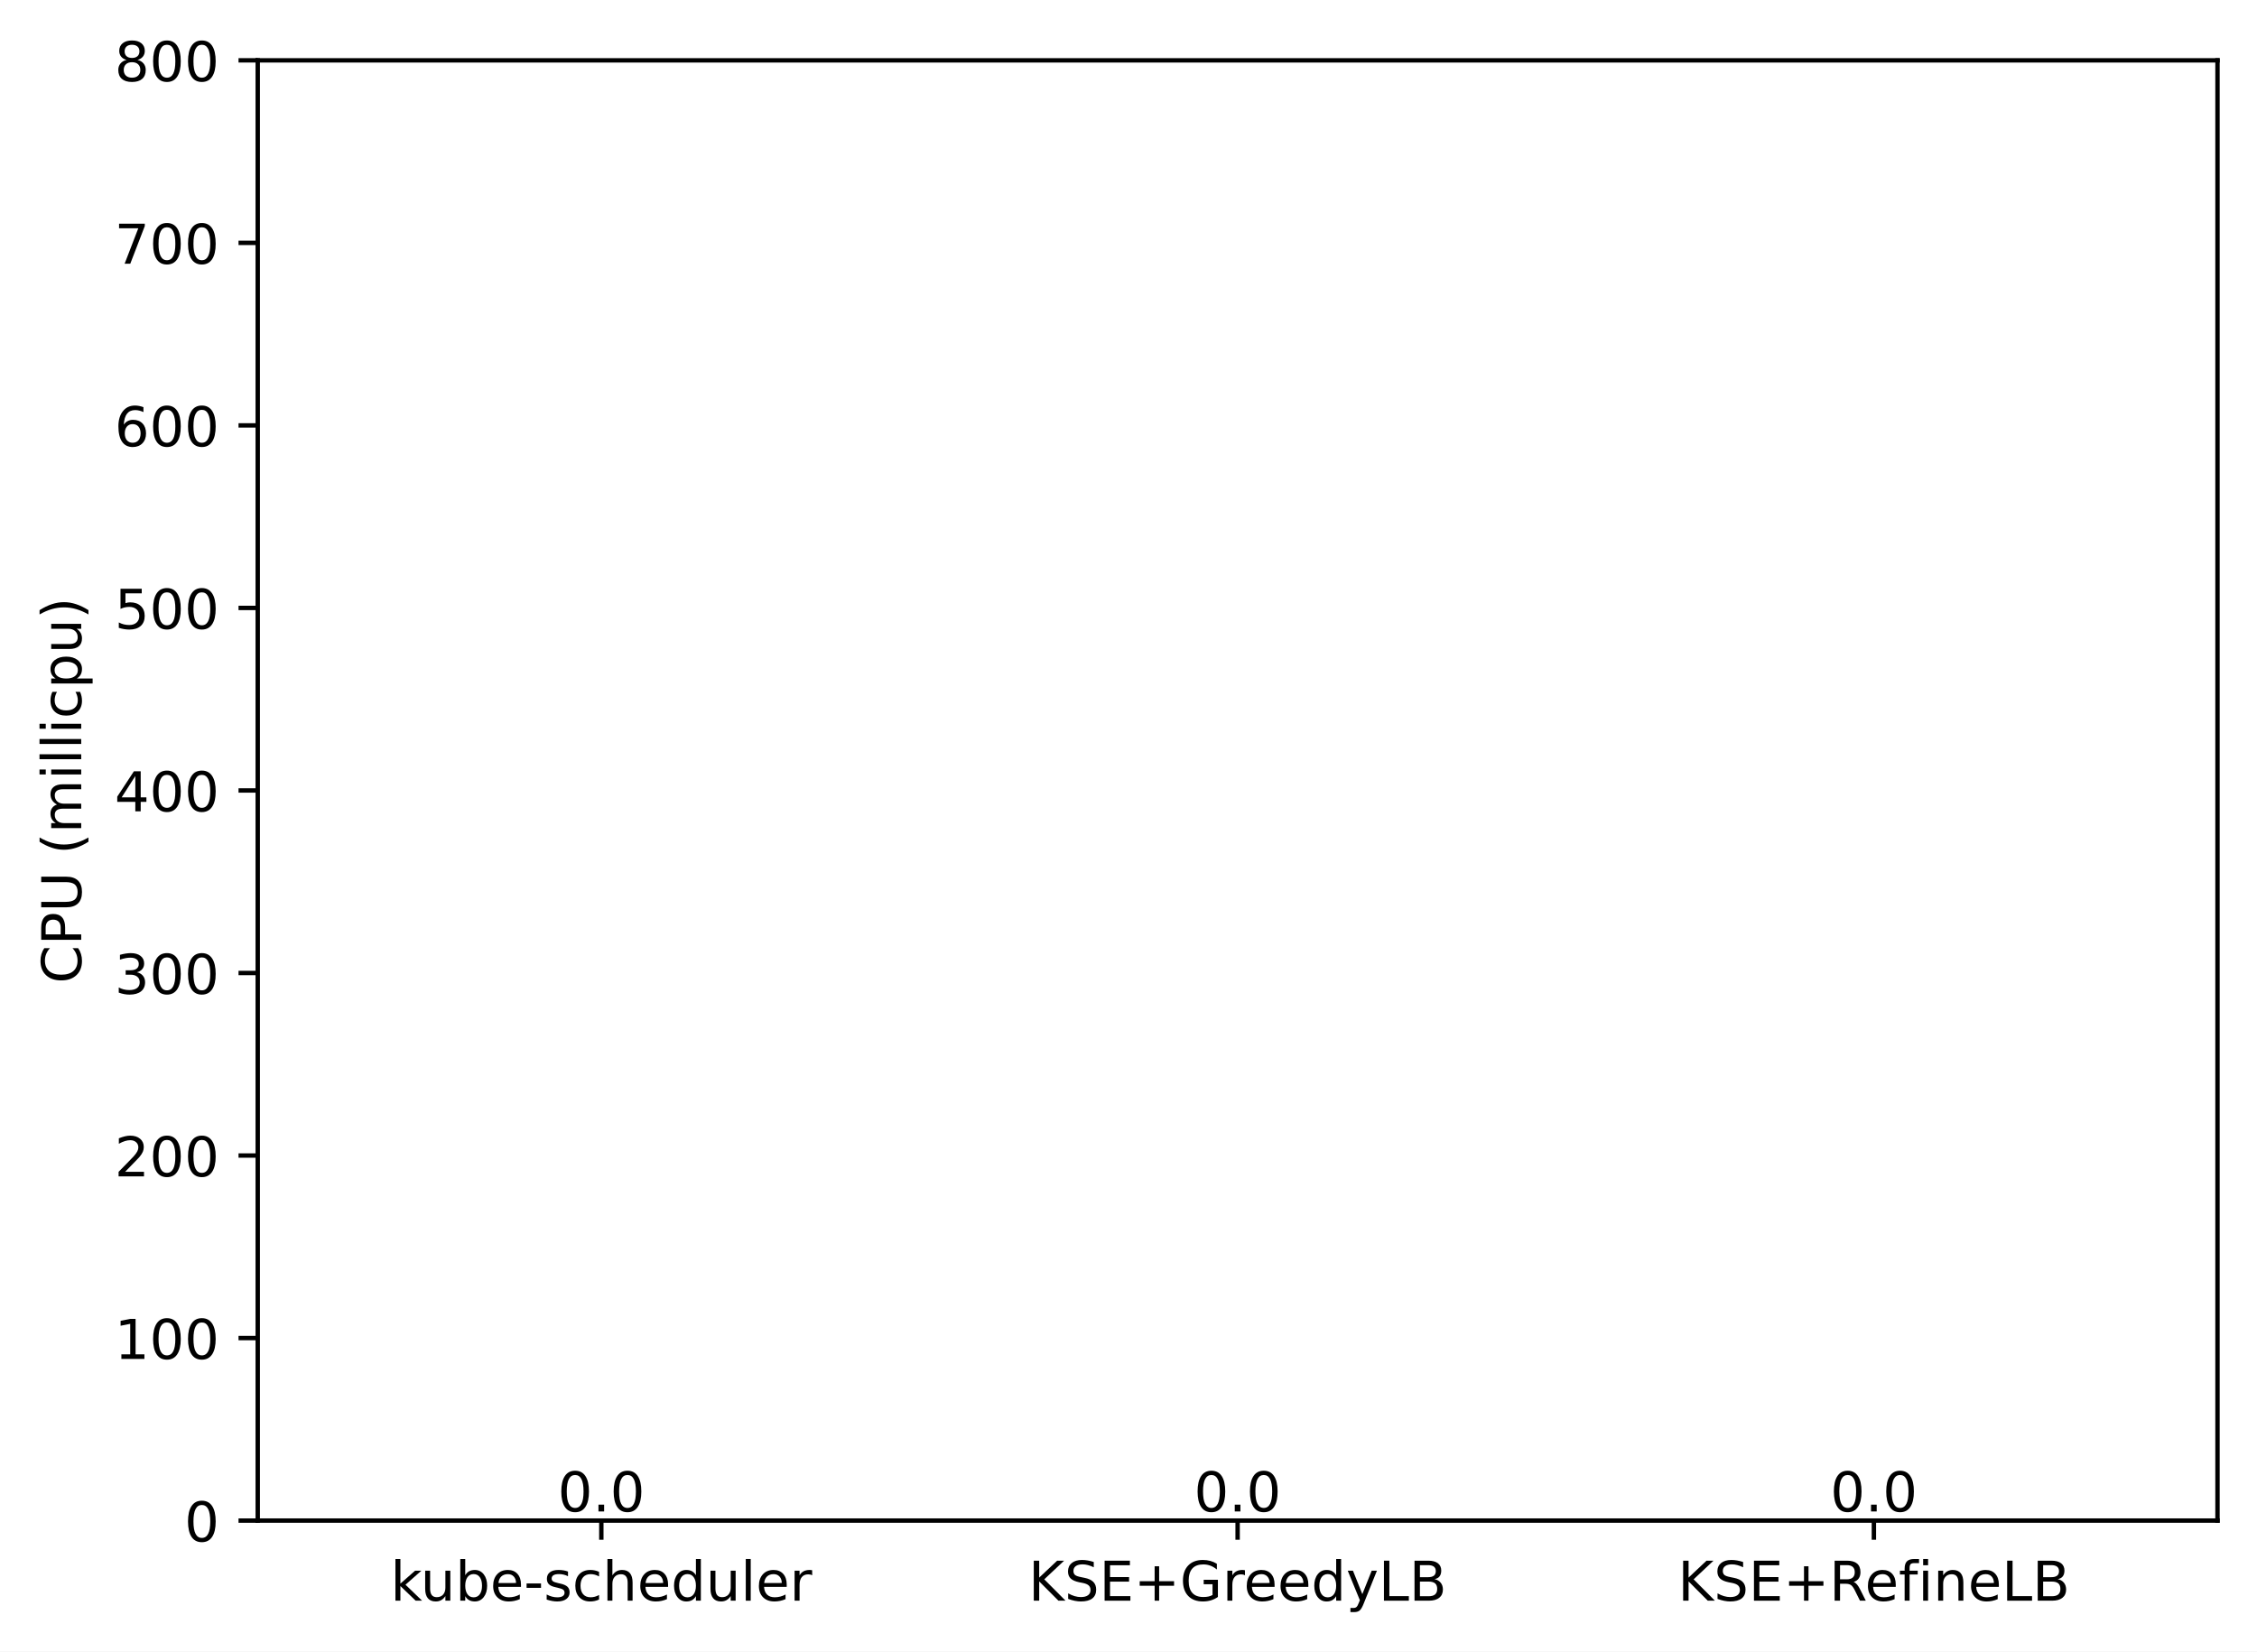
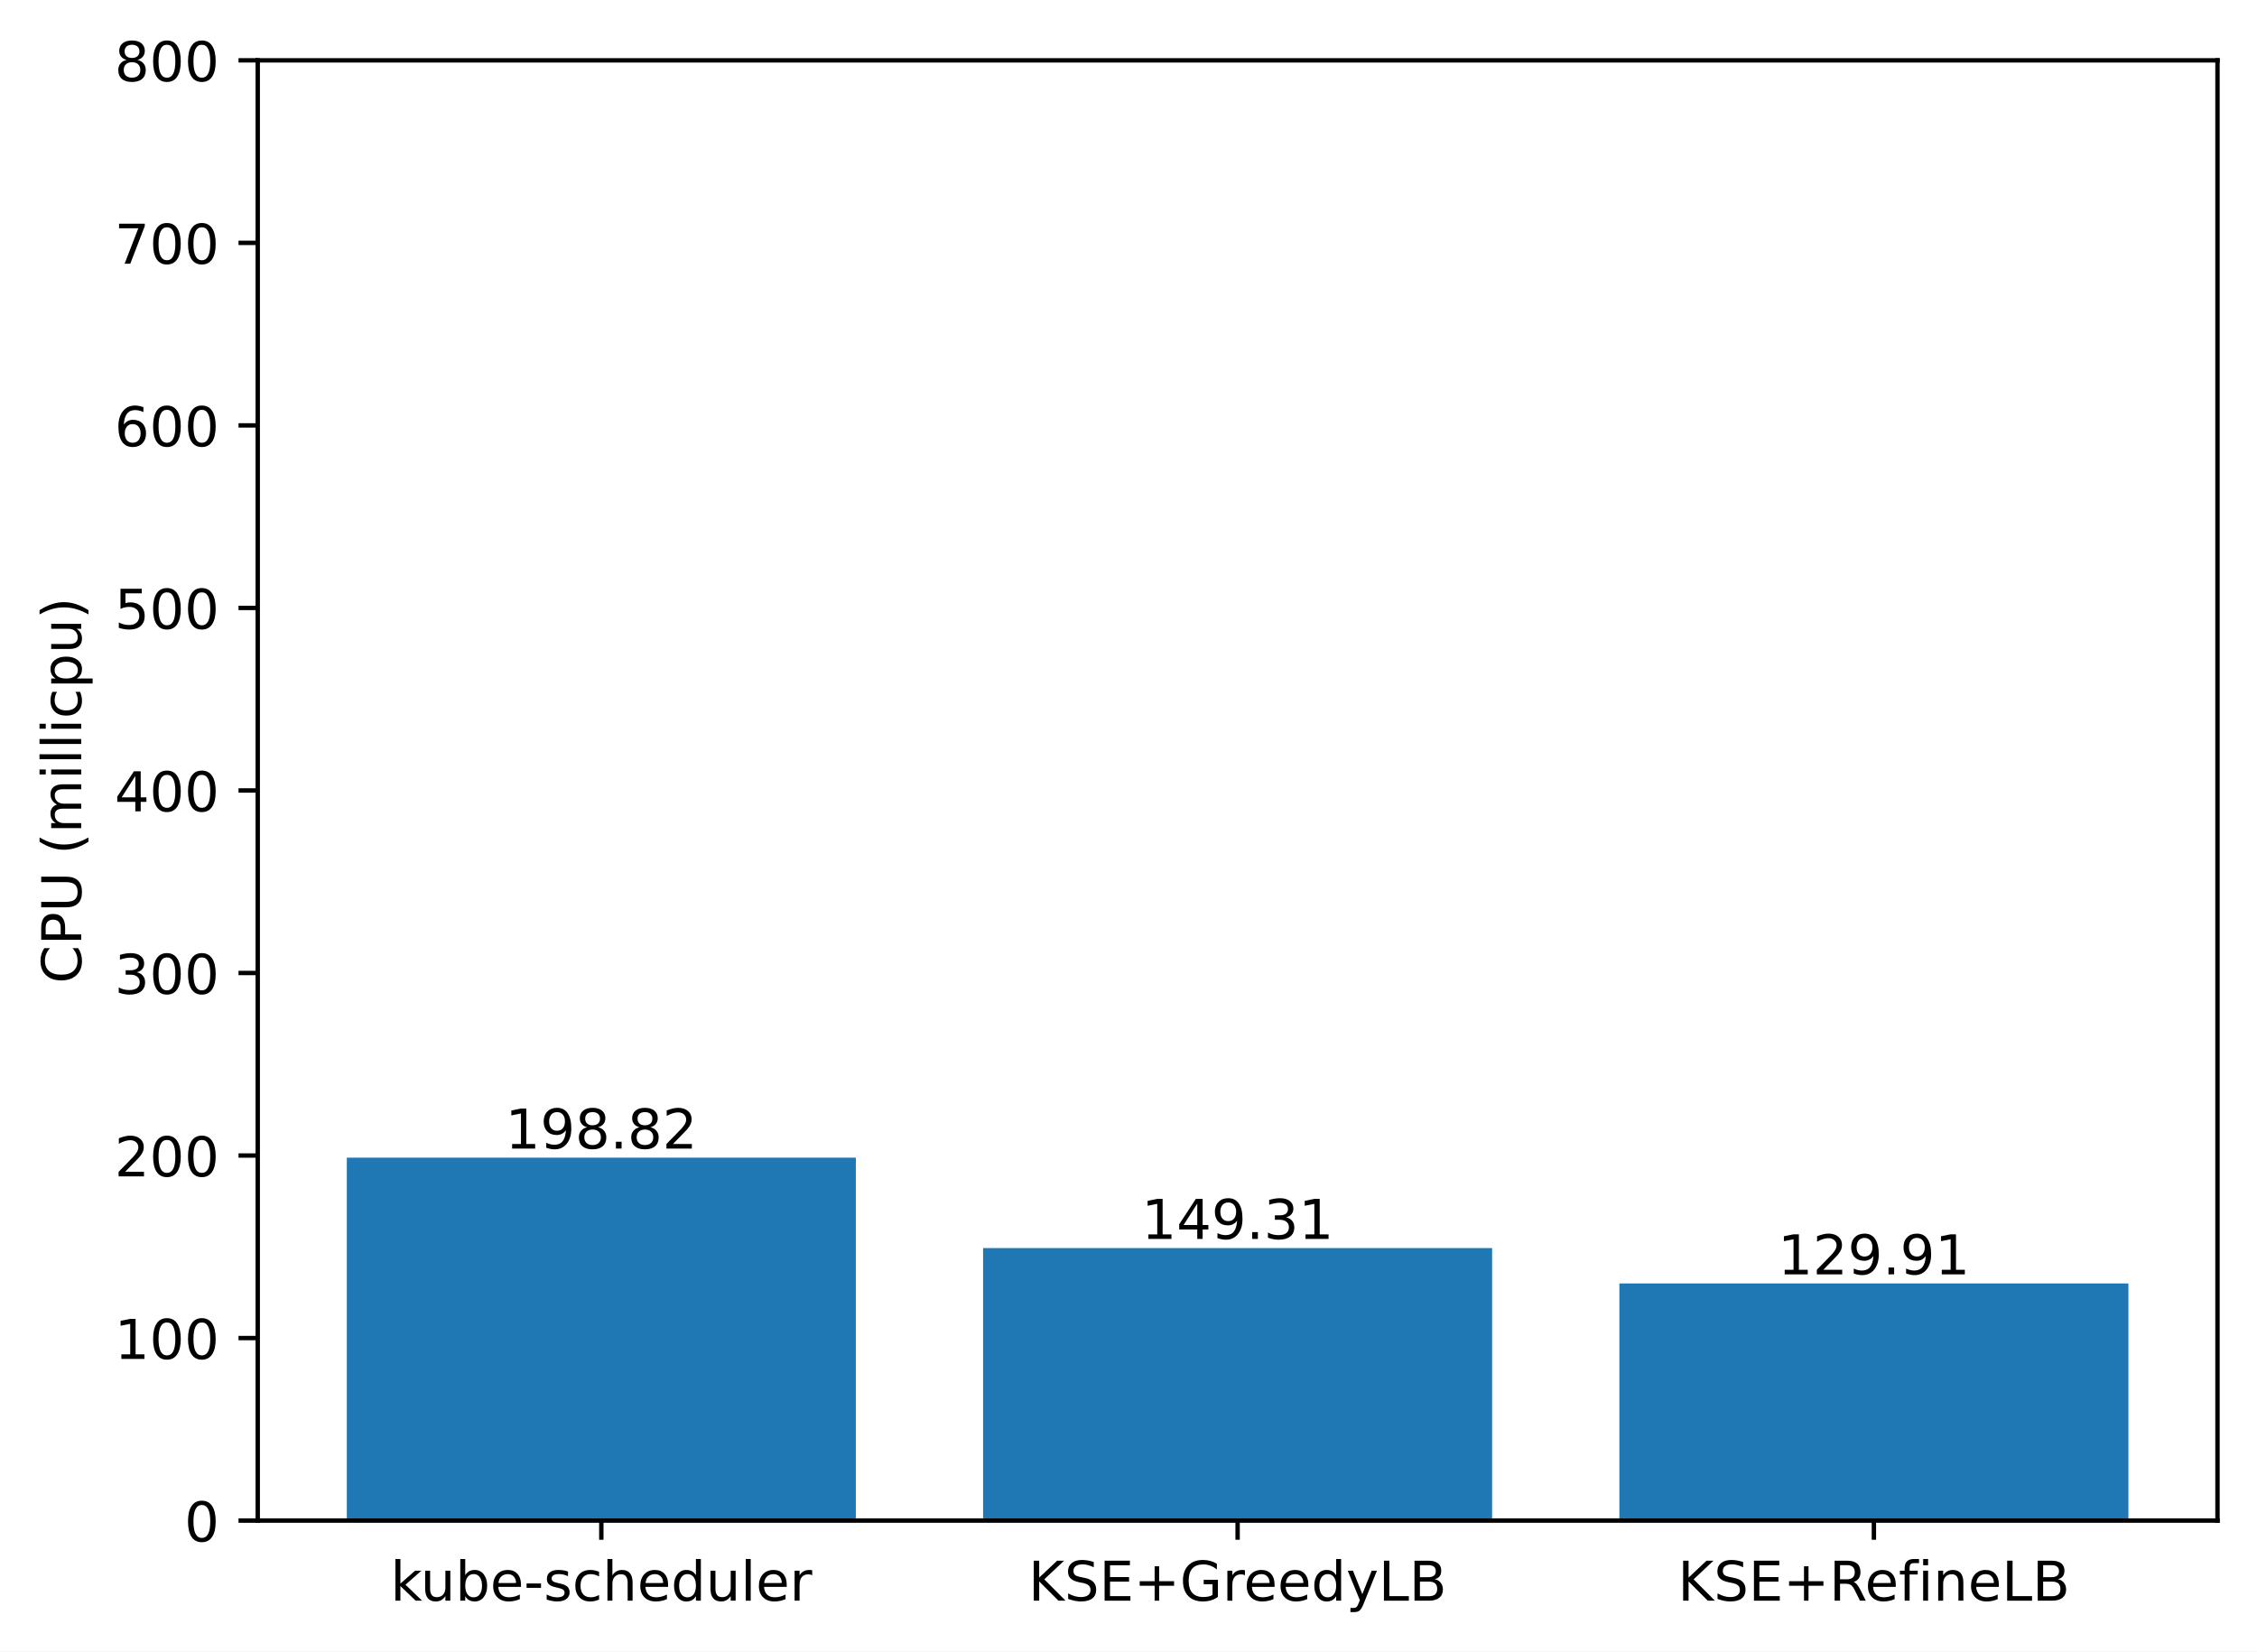
<svg xmlns="http://www.w3.org/2000/svg" xmlns:xlink="http://www.w3.org/1999/xlink" width="411.286pt" height="300.989pt" viewBox="0 0 411.286 300.989" version="1.1">
  <defs>
    <style type="text/css">*{stroke-linejoin: round; stroke-linecap: butt}</style>
  </defs>
  <g id="figure_1">
    <g id="patch_1">
      <path d="M 0 300.989  L 411.286 300.989  L 411.286 0  L 0 0  z " style="fill: #ffffff" />
    </g>
    <g id="axes_1">
      <g id="patch_2">
        <path d="M 46.966 277.111  L 404.086 277.111  L 404.086 10.999  L 46.966 10.999  z " style="fill: #ffffff" />
      </g>
      <g id="patch_3">
-         <path d="M 63.198 277.111  L 155.957 277.111  L 155.957 277.111  L 63.198 277.111  z " clip-path="url(#pa7891b4442)" style="fill: #1f77b4" />
+         <path d="M 63.198 277.111  L 155.957 277.111  L 155.957 210.976  L 63.198 210.976  z " clip-path="url(#p22594b7b0d)" style="fill: #1f77b4" />
      </g>
      <g id="patch_4">
-         <path d="M 179.146 277.111  L 271.905 277.111  L 271.905 277.111  L 179.146 277.111  z " clip-path="url(#pa7891b4442)" style="fill: #1f77b4" />
+         <path d="M 179.146 277.111  L 271.905 277.111  L 271.905 227.445  L 179.146 227.445  z " clip-path="url(#p22594b7b0d)" style="fill: #1f77b4" />
      </g>
      <g id="patch_5">
-         <path d="M 295.094 277.111  L 387.853 277.111  L 387.853 277.111  L 295.094 277.111  z " clip-path="url(#pa7891b4442)" style="fill: #1f77b4" />
+         <path d="M 295.094 277.111  L 387.853 277.111  L 387.853 233.898  L 295.094 233.898  z " clip-path="url(#p22594b7b0d)" style="fill: #1f77b4" />
      </g>
      <g id="matplotlib.axis_1">
        <g id="xtick_1">
          <g id="line2d_1">
            <defs>
-               <path id="m05f0a7bff5" d="M 0 0  L 0 3.5  " style="stroke: #000000; stroke-width: 0.8" />
+               <path id="me9f90e5c2d" d="M 0 0  L 0 3.5  " style="stroke: #000000; stroke-width: 0.8" />
            </defs>
            <g>
-               <use xlink:href="#m05f0a7bff5" x="109.578" y="277.111" style="stroke: #000000; stroke-width: 0.8" />
+               <use xlink:href="#me9f90e5c2d" x="109.578" y="277.111" style="stroke: #000000; stroke-width: 0.8" />
            </g>
          </g>
          <g id="text_1">
            <g transform="translate(71.15179 291.7097)scale(0.1 -0.1)">
              <defs>
                <path id="DejaVuSans-6b" d="M 581 4863  L 1159 4863  L 1159 1991  L 2875 3500  L 3609 3500  L 1753 1863  L 3688 0  L 2938 0  L 1159 1709  L 1159 0  L 581 0  L 581 4863  z " transform="scale(0.015625)" />
                <path id="DejaVuSans-75" d="M 544 1381  L 544 3500  L 1119 3500  L 1119 1403  Q 1119 906 1312 657  Q 1506 409 1894 409  Q 2359 409 2629 706  Q 2900 1003 2900 1516  L 2900 3500  L 3475 3500  L 3475 0  L 2900 0  L 2900 538  Q 2691 219 2414 64  Q 2138 -91 1772 -91  Q 1169 -91 856 284  Q 544 659 544 1381  z M 1991 3584  L 1991 3584  z " transform="scale(0.015625)" />
                <path id="DejaVuSans-62" d="M 3116 1747  Q 3116 2381 2855 2742  Q 2594 3103 2138 3103  Q 1681 3103 1420 2742  Q 1159 2381 1159 1747  Q 1159 1113 1420 752  Q 1681 391 2138 391  Q 2594 391 2855 752  Q 3116 1113 3116 1747  z M 1159 2969  Q 1341 3281 1617 3432  Q 1894 3584 2278 3584  Q 2916 3584 3314 3078  Q 3713 2572 3713 1747  Q 3713 922 3314 415  Q 2916 -91 2278 -91  Q 1894 -91 1617 61  Q 1341 213 1159 525  L 1159 0  L 581 0  L 581 4863  L 1159 4863  L 1159 2969  z " transform="scale(0.015625)" />
                <path id="DejaVuSans-65" d="M 3597 1894  L 3597 1613  L 953 1613  Q 991 1019 1311 708  Q 1631 397 2203 397  Q 2534 397 2845 478  Q 3156 559 3463 722  L 3463 178  Q 3153 47 2828 -22  Q 2503 -91 2169 -91  Q 1331 -91 842 396  Q 353 884 353 1716  Q 353 2575 817 3079  Q 1281 3584 2069 3584  Q 2775 3584 3186 3129  Q 3597 2675 3597 1894  z M 3022 2063  Q 3016 2534 2758 2815  Q 2500 3097 2075 3097  Q 1594 3097 1305 2825  Q 1016 2553 972 2059  L 3022 2063  z " transform="scale(0.015625)" />
                <path id="DejaVuSans-2d" d="M 313 2009  L 1997 2009  L 1997 1497  L 313 1497  L 313 2009  z " transform="scale(0.015625)" />
                <path id="DejaVuSans-73" d="M 2834 3397  L 2834 2853  Q 2591 2978 2328 3040  Q 2066 3103 1784 3103  Q 1356 3103 1142 2972  Q 928 2841 928 2578  Q 928 2378 1081 2264  Q 1234 2150 1697 2047  L 1894 2003  Q 2506 1872 2764 1633  Q 3022 1394 3022 966  Q 3022 478 2636 193  Q 2250 -91 1575 -91  Q 1294 -91 989 -36  Q 684 19 347 128  L 347 722  Q 666 556 975 473  Q 1284 391 1588 391  Q 1994 391 2212 530  Q 2431 669 2431 922  Q 2431 1156 2273 1281  Q 2116 1406 1581 1522  L 1381 1569  Q 847 1681 609 1914  Q 372 2147 372 2553  Q 372 3047 722 3315  Q 1072 3584 1716 3584  Q 2034 3584 2315 3537  Q 2597 3491 2834 3397  z " transform="scale(0.015625)" />
                <path id="DejaVuSans-63" d="M 3122 3366  L 3122 2828  Q 2878 2963 2633 3030  Q 2388 3097 2138 3097  Q 1578 3097 1268 2742  Q 959 2388 959 1747  Q 959 1106 1268 751  Q 1578 397 2138 397  Q 2388 397 2633 464  Q 2878 531 3122 666  L 3122 134  Q 2881 22 2623 -34  Q 2366 -91 2075 -91  Q 1284 -91 818 406  Q 353 903 353 1747  Q 353 2603 823 3093  Q 1294 3584 2113 3584  Q 2378 3584 2631 3529  Q 2884 3475 3122 3366  z " transform="scale(0.015625)" />
                <path id="DejaVuSans-68" d="M 3513 2113  L 3513 0  L 2938 0  L 2938 2094  Q 2938 2591 2744 2837  Q 2550 3084 2163 3084  Q 1697 3084 1428 2787  Q 1159 2491 1159 1978  L 1159 0  L 581 0  L 581 4863  L 1159 4863  L 1159 2956  Q 1366 3272 1645 3428  Q 1925 3584 2291 3584  Q 2894 3584 3203 3211  Q 3513 2838 3513 2113  z " transform="scale(0.015625)" />
                <path id="DejaVuSans-64" d="M 2906 2969  L 2906 4863  L 3481 4863  L 3481 0  L 2906 0  L 2906 525  Q 2725 213 2448 61  Q 2172 -91 1784 -91  Q 1150 -91 751 415  Q 353 922 353 1747  Q 353 2572 751 3078  Q 1150 3584 1784 3584  Q 2172 3584 2448 3432  Q 2725 3281 2906 2969  z M 947 1747  Q 947 1113 1208 752  Q 1469 391 1925 391  Q 2381 391 2643 752  Q 2906 1113 2906 1747  Q 2906 2381 2643 2742  Q 2381 3103 1925 3103  Q 1469 3103 1208 2742  Q 947 2381 947 1747  z " transform="scale(0.015625)" />
                <path id="DejaVuSans-6c" d="M 603 4863  L 1178 4863  L 1178 0  L 603 0  L 603 4863  z " transform="scale(0.015625)" />
                <path id="DejaVuSans-72" d="M 2631 2963  Q 2534 3019 2420 3045  Q 2306 3072 2169 3072  Q 1681 3072 1420 2755  Q 1159 2438 1159 1844  L 1159 0  L 581 0  L 581 3500  L 1159 3500  L 1159 2956  Q 1341 3275 1631 3429  Q 1922 3584 2338 3584  Q 2397 3584 2469 3576  Q 2541 3569 2628 3553  L 2631 2963  z " transform="scale(0.015625)" />
              </defs>
              <use xlink:href="#DejaVuSans-6b" />
              <use xlink:href="#DejaVuSans-75" x="54.785" />
              <use xlink:href="#DejaVuSans-62" x="118.164" />
              <use xlink:href="#DejaVuSans-65" x="181.641" />
              <use xlink:href="#DejaVuSans-2d" x="243.164" />
              <use xlink:href="#DejaVuSans-73" x="279.248" />
              <use xlink:href="#DejaVuSans-63" x="331.348" />
              <use xlink:href="#DejaVuSans-68" x="386.328" />
              <use xlink:href="#DejaVuSans-65" x="449.707" />
              <use xlink:href="#DejaVuSans-64" x="511.23" />
              <use xlink:href="#DejaVuSans-75" x="574.707" />
              <use xlink:href="#DejaVuSans-6c" x="638.086" />
              <use xlink:href="#DejaVuSans-65" x="665.869" />
              <use xlink:href="#DejaVuSans-72" x="727.393" />
            </g>
          </g>
        </g>
        <g id="xtick_2">
          <g id="line2d_2">
            <g>
-               <use xlink:href="#m05f0a7bff5" x="225.526" y="277.111" style="stroke: #000000; stroke-width: 0.8" />
+               <use xlink:href="#me9f90e5c2d" x="225.526" y="277.111" style="stroke: #000000; stroke-width: 0.8" />
            </g>
          </g>
          <g id="text_2">
            <g transform="translate(187.403 291.7097)scale(0.1 -0.1)">
              <defs>
                <path id="DejaVuSans-4b" d="M 628 4666  L 1259 4666  L 1259 2694  L 3353 4666  L 4166 4666  L 1850 2491  L 4331 0  L 3500 0  L 1259 2247  L 1259 0  L 628 0  L 628 4666  z " transform="scale(0.015625)" />
                <path id="DejaVuSans-53" d="M 3425 4513  L 3425 3897  Q 3066 4069 2747 4153  Q 2428 4238 2131 4238  Q 1616 4238 1336 4038  Q 1056 3838 1056 3469  Q 1056 3159 1242 3001  Q 1428 2844 1947 2747  L 2328 2669  Q 3034 2534 3370 2195  Q 3706 1856 3706 1288  Q 3706 609 3251 259  Q 2797 -91 1919 -91  Q 1588 -91 1214 -16  Q 841 59 441 206  L 441 856  Q 825 641 1194 531  Q 1563 422 1919 422  Q 2459 422 2753 634  Q 3047 847 3047 1241  Q 3047 1584 2836 1778  Q 2625 1972 2144 2069  L 1759 2144  Q 1053 2284 737 2584  Q 422 2884 422 3419  Q 422 4038 858 4394  Q 1294 4750 2059 4750  Q 2388 4750 2728 4690  Q 3069 4631 3425 4513  z " transform="scale(0.015625)" />
                <path id="DejaVuSans-45" d="M 628 4666  L 3578 4666  L 3578 4134  L 1259 4134  L 1259 2753  L 3481 2753  L 3481 2222  L 1259 2222  L 1259 531  L 3634 531  L 3634 0  L 628 0  L 628 4666  z " transform="scale(0.015625)" />
                <path id="DejaVuSans-2b" d="M 2944 4013  L 2944 2272  L 4684 2272  L 4684 1741  L 2944 1741  L 2944 0  L 2419 0  L 2419 1741  L 678 1741  L 678 2272  L 2419 2272  L 2419 4013  L 2944 4013  z " transform="scale(0.015625)" />
                <path id="DejaVuSans-47" d="M 3809 666  L 3809 1919  L 2778 1919  L 2778 2438  L 4434 2438  L 4434 434  Q 4069 175 3628 42  Q 3188 -91 2688 -91  Q 1594 -91 976 548  Q 359 1188 359 2328  Q 359 3472 976 4111  Q 1594 4750 2688 4750  Q 3144 4750 3555 4637  Q 3966 4525 4313 4306  L 4313 3634  Q 3963 3931 3569 4081  Q 3175 4231 2741 4231  Q 1884 4231 1454 3753  Q 1025 3275 1025 2328  Q 1025 1384 1454 906  Q 1884 428 2741 428  Q 3075 428 3337 486  Q 3600 544 3809 666  z " transform="scale(0.015625)" />
                <path id="DejaVuSans-79" d="M 2059 -325  Q 1816 -950 1584 -1140  Q 1353 -1331 966 -1331  L 506 -1331  L 506 -850  L 844 -850  Q 1081 -850 1212 -737  Q 1344 -625 1503 -206  L 1606 56  L 191 3500  L 800 3500  L 1894 763  L 2988 3500  L 3597 3500  L 2059 -325  z " transform="scale(0.015625)" />
                <path id="DejaVuSans-4c" d="M 628 4666  L 1259 4666  L 1259 531  L 3531 531  L 3531 0  L 628 0  L 628 4666  z " transform="scale(0.015625)" />
                <path id="DejaVuSans-42" d="M 1259 2228  L 1259 519  L 2272 519  Q 2781 519 3026 730  Q 3272 941 3272 1375  Q 3272 1813 3026 2020  Q 2781 2228 2272 2228  L 1259 2228  z M 1259 4147  L 1259 2741  L 2194 2741  Q 2656 2741 2882 2914  Q 3109 3088 3109 3444  Q 3109 3797 2882 3972  Q 2656 4147 2194 4147  L 1259 4147  z M 628 4666  L 2241 4666  Q 2963 4666 3353 4366  Q 3744 4066 3744 3513  Q 3744 3084 3544 2831  Q 3344 2578 2956 2516  Q 3422 2416 3680 2098  Q 3938 1781 3938 1306  Q 3938 681 3513 340  Q 3088 0 2303 0  L 628 0  L 628 4666  z " transform="scale(0.015625)" />
              </defs>
              <use xlink:href="#DejaVuSans-4b" />
              <use xlink:href="#DejaVuSans-53" x="65.576" />
              <use xlink:href="#DejaVuSans-45" x="129.053" />
              <use xlink:href="#DejaVuSans-2b" x="192.236" />
              <use xlink:href="#DejaVuSans-47" x="276.025" />
              <use xlink:href="#DejaVuSans-72" x="353.516" />
              <use xlink:href="#DejaVuSans-65" x="392.379" />
              <use xlink:href="#DejaVuSans-65" x="453.902" />
              <use xlink:href="#DejaVuSans-64" x="515.426" />
              <use xlink:href="#DejaVuSans-79" x="578.902" />
              <use xlink:href="#DejaVuSans-4c" x="638.082" />
              <use xlink:href="#DejaVuSans-42" x="693.795" />
            </g>
          </g>
        </g>
        <g id="xtick_3">
          <g id="line2d_3">
            <g>
-               <use xlink:href="#m05f0a7bff5" x="341.474" y="277.111" style="stroke: #000000; stroke-width: 0.8" />
+               <use xlink:href="#me9f90e5c2d" x="341.474" y="277.111" style="stroke: #000000; stroke-width: 0.8" />
            </g>
          </g>
          <g id="text_3">
            <g transform="translate(305.7346 291.7097)scale(0.1 -0.1)">
              <defs>
                <path id="DejaVuSans-52" d="M 2841 2188  Q 3044 2119 3236 1894  Q 3428 1669 3622 1275  L 4263 0  L 3584 0  L 2988 1197  Q 2756 1666 2539 1819  Q 2322 1972 1947 1972  L 1259 1972  L 1259 0  L 628 0  L 628 4666  L 2053 4666  Q 2853 4666 3247 4331  Q 3641 3997 3641 3322  Q 3641 2881 3436 2590  Q 3231 2300 2841 2188  z M 1259 4147  L 1259 2491  L 2053 2491  Q 2509 2491 2742 2702  Q 2975 2913 2975 3322  Q 2975 3731 2742 3939  Q 2509 4147 2053 4147  L 1259 4147  z " transform="scale(0.015625)" />
                <path id="DejaVuSans-66" d="M 2375 4863  L 2375 4384  L 1825 4384  Q 1516 4384 1395 4259  Q 1275 4134 1275 3809  L 1275 3500  L 2222 3500  L 2222 3053  L 1275 3053  L 1275 0  L 697 0  L 697 3053  L 147 3053  L 147 3500  L 697 3500  L 697 3744  Q 697 4328 969 4595  Q 1241 4863 1831 4863  L 2375 4863  z " transform="scale(0.015625)" />
                <path id="DejaVuSans-69" d="M 603 3500  L 1178 3500  L 1178 0  L 603 0  L 603 3500  z M 603 4863  L 1178 4863  L 1178 4134  L 603 4134  L 603 4863  z " transform="scale(0.015625)" />
                <path id="DejaVuSans-6e" d="M 3513 2113  L 3513 0  L 2938 0  L 2938 2094  Q 2938 2591 2744 2837  Q 2550 3084 2163 3084  Q 1697 3084 1428 2787  Q 1159 2491 1159 1978  L 1159 0  L 581 0  L 581 3500  L 1159 3500  L 1159 2956  Q 1366 3272 1645 3428  Q 1925 3584 2291 3584  Q 2894 3584 3203 3211  Q 3513 2838 3513 2113  z " transform="scale(0.015625)" />
              </defs>
              <use xlink:href="#DejaVuSans-4b" />
              <use xlink:href="#DejaVuSans-53" x="65.576" />
              <use xlink:href="#DejaVuSans-45" x="129.053" />
              <use xlink:href="#DejaVuSans-2b" x="192.236" />
              <use xlink:href="#DejaVuSans-52" x="276.025" />
              <use xlink:href="#DejaVuSans-65" x="341.008" />
              <use xlink:href="#DejaVuSans-66" x="402.531" />
              <use xlink:href="#DejaVuSans-69" x="437.736" />
              <use xlink:href="#DejaVuSans-6e" x="465.52" />
              <use xlink:href="#DejaVuSans-65" x="528.898" />
              <use xlink:href="#DejaVuSans-4c" x="590.422" />
              <use xlink:href="#DejaVuSans-42" x="646.135" />
            </g>
          </g>
        </g>
      </g>
      <g id="matplotlib.axis_2">
        <g id="ytick_1">
          <g id="line2d_4">
            <defs>
-               <path id="m8e2ff910df" d="M 0 0  L -3.5 0  " style="stroke: #000000; stroke-width: 0.8" />
+               <path id="m7d28752f1a" d="M 0 0  L -3.5 0  " style="stroke: #000000; stroke-width: 0.8" />
            </defs>
            <g>
-               <use xlink:href="#m8e2ff910df" x="46.966" y="277.111" style="stroke: #000000; stroke-width: 0.8" />
+               <use xlink:href="#m7d28752f1a" x="46.966" y="277.111" style="stroke: #000000; stroke-width: 0.8" />
            </g>
          </g>
          <g id="text_4">
            <g transform="translate(33.60312 280.9104)scale(0.1 -0.1)">
              <defs>
                <path id="DejaVuSans-30" d="M 2034 4250  Q 1547 4250 1301 3770  Q 1056 3291 1056 2328  Q 1056 1369 1301 889  Q 1547 409 2034 409  Q 2525 409 2770 889  Q 3016 1369 3016 2328  Q 3016 3291 2770 3770  Q 2525 4250 2034 4250  z M 2034 4750  Q 2819 4750 3233 4129  Q 3647 3509 3647 2328  Q 3647 1150 3233 529  Q 2819 -91 2034 -91  Q 1250 -91 836 529  Q 422 1150 422 2328  Q 422 3509 836 4129  Q 1250 4750 2034 4750  z " transform="scale(0.015625)" />
              </defs>
              <use xlink:href="#DejaVuSans-30" />
            </g>
          </g>
        </g>
        <g id="ytick_2">
          <g id="line2d_5">
            <g>
-               <use xlink:href="#m8e2ff910df" x="46.966" y="243.847" style="stroke: #000000; stroke-width: 0.8" />
+               <use xlink:href="#m7d28752f1a" x="46.966" y="243.847" style="stroke: #000000; stroke-width: 0.8" />
            </g>
          </g>
          <g id="text_5">
            <g transform="translate(20.87813 247.6464)scale(0.1 -0.1)">
              <defs>
                <path id="DejaVuSans-31" d="M 794 531  L 1825 531  L 1825 4091  L 703 3866  L 703 4441  L 1819 4666  L 2450 4666  L 2450 531  L 3481 531  L 3481 0  L 794 0  L 794 531  z " transform="scale(0.015625)" />
              </defs>
              <use xlink:href="#DejaVuSans-31" />
              <use xlink:href="#DejaVuSans-30" x="63.623" />
              <use xlink:href="#DejaVuSans-30" x="127.246" />
            </g>
          </g>
        </g>
        <g id="ytick_3">
          <g id="line2d_6">
            <g>
-               <use xlink:href="#m8e2ff910df" x="46.966" y="210.583" style="stroke: #000000; stroke-width: 0.8" />
+               <use xlink:href="#m7d28752f1a" x="46.966" y="210.583" style="stroke: #000000; stroke-width: 0.8" />
            </g>
          </g>
          <g id="text_6">
            <g transform="translate(20.87813 214.3824)scale(0.1 -0.1)">
              <defs>
                <path id="DejaVuSans-32" d="M 1228 531  L 3431 531  L 3431 0  L 469 0  L 469 531  Q 828 903 1448 1529  Q 2069 2156 2228 2338  Q 2531 2678 2651 2914  Q 2772 3150 2772 3378  Q 2772 3750 2511 3984  Q 2250 4219 1831 4219  Q 1534 4219 1204 4116  Q 875 4013 500 3803  L 500 4441  Q 881 4594 1212 4672  Q 1544 4750 1819 4750  Q 2544 4750 2975 4387  Q 3406 4025 3406 3419  Q 3406 3131 3298 2873  Q 3191 2616 2906 2266  Q 2828 2175 2409 1742  Q 1991 1309 1228 531  z " transform="scale(0.015625)" />
              </defs>
              <use xlink:href="#DejaVuSans-32" />
              <use xlink:href="#DejaVuSans-30" x="63.623" />
              <use xlink:href="#DejaVuSans-30" x="127.246" />
            </g>
          </g>
        </g>
        <g id="ytick_4">
          <g id="line2d_7">
            <g>
-               <use xlink:href="#m8e2ff910df" x="46.966" y="177.319" style="stroke: #000000; stroke-width: 0.8" />
+               <use xlink:href="#m7d28752f1a" x="46.966" y="177.319" style="stroke: #000000; stroke-width: 0.8" />
            </g>
          </g>
          <g id="text_7">
            <g transform="translate(20.87813 181.1184)scale(0.1 -0.1)">
              <defs>
                <path id="DejaVuSans-33" d="M 2597 2516  Q 3050 2419 3304 2112  Q 3559 1806 3559 1356  Q 3559 666 3084 287  Q 2609 -91 1734 -91  Q 1441 -91 1130 -33  Q 819 25 488 141  L 488 750  Q 750 597 1062 519  Q 1375 441 1716 441  Q 2309 441 2620 675  Q 2931 909 2931 1356  Q 2931 1769 2642 2001  Q 2353 2234 1838 2234  L 1294 2234  L 1294 2753  L 1863 2753  Q 2328 2753 2575 2939  Q 2822 3125 2822 3475  Q 2822 3834 2567 4026  Q 2313 4219 1838 4219  Q 1578 4219 1281 4162  Q 984 4106 628 3988  L 628 4550  Q 988 4650 1302 4700  Q 1616 4750 1894 4750  Q 2613 4750 3031 4423  Q 3450 4097 3450 3541  Q 3450 3153 3228 2886  Q 3006 2619 2597 2516  z " transform="scale(0.015625)" />
              </defs>
              <use xlink:href="#DejaVuSans-33" />
              <use xlink:href="#DejaVuSans-30" x="63.623" />
              <use xlink:href="#DejaVuSans-30" x="127.246" />
            </g>
          </g>
        </g>
        <g id="ytick_5">
          <g id="line2d_8">
            <g>
-               <use xlink:href="#m8e2ff910df" x="46.966" y="144.055" style="stroke: #000000; stroke-width: 0.8" />
+               <use xlink:href="#m7d28752f1a" x="46.966" y="144.055" style="stroke: #000000; stroke-width: 0.8" />
            </g>
          </g>
          <g id="text_8">
            <g transform="translate(20.87813 147.8544)scale(0.1 -0.1)">
              <defs>
                <path id="DejaVuSans-34" d="M 2419 4116  L 825 1625  L 2419 1625  L 2419 4116  z M 2253 4666  L 3047 4666  L 3047 1625  L 3713 1625  L 3713 1100  L 3047 1100  L 3047 0  L 2419 0  L 2419 1100  L 313 1100  L 313 1709  L 2253 4666  z " transform="scale(0.015625)" />
              </defs>
              <use xlink:href="#DejaVuSans-34" />
              <use xlink:href="#DejaVuSans-30" x="63.623" />
              <use xlink:href="#DejaVuSans-30" x="127.246" />
            </g>
          </g>
        </g>
        <g id="ytick_6">
          <g id="line2d_9">
            <g>
-               <use xlink:href="#m8e2ff910df" x="46.966" y="110.791" style="stroke: #000000; stroke-width: 0.8" />
+               <use xlink:href="#m7d28752f1a" x="46.966" y="110.791" style="stroke: #000000; stroke-width: 0.8" />
            </g>
          </g>
          <g id="text_9">
            <g transform="translate(20.87813 114.5904)scale(0.1 -0.1)">
              <defs>
                <path id="DejaVuSans-35" d="M 691 4666  L 3169 4666  L 3169 4134  L 1269 4134  L 1269 2991  Q 1406 3038 1543 3061  Q 1681 3084 1819 3084  Q 2600 3084 3056 2656  Q 3513 2228 3513 1497  Q 3513 744 3044 326  Q 2575 -91 1722 -91  Q 1428 -91 1123 -41  Q 819 9 494 109  L 494 744  Q 775 591 1075 516  Q 1375 441 1709 441  Q 2250 441 2565 725  Q 2881 1009 2881 1497  Q 2881 1984 2565 2268  Q 2250 2553 1709 2553  Q 1456 2553 1204 2497  Q 953 2441 691 2322  L 691 4666  z " transform="scale(0.015625)" />
              </defs>
              <use xlink:href="#DejaVuSans-35" />
              <use xlink:href="#DejaVuSans-30" x="63.623" />
              <use xlink:href="#DejaVuSans-30" x="127.246" />
            </g>
          </g>
        </g>
        <g id="ytick_7">
          <g id="line2d_10">
            <g>
-               <use xlink:href="#m8e2ff910df" x="46.966" y="77.527" style="stroke: #000000; stroke-width: 0.8" />
+               <use xlink:href="#m7d28752f1a" x="46.966" y="77.527" style="stroke: #000000; stroke-width: 0.8" />
            </g>
          </g>
          <g id="text_10">
            <g transform="translate(20.87813 81.32644)scale(0.1 -0.1)">
              <defs>
                <path id="DejaVuSans-36" d="M 2113 2584  Q 1688 2584 1439 2293  Q 1191 2003 1191 1497  Q 1191 994 1439 701  Q 1688 409 2113 409  Q 2538 409 2786 701  Q 3034 994 3034 1497  Q 3034 2003 2786 2293  Q 2538 2584 2113 2584  z M 3366 4563  L 3366 3988  Q 3128 4100 2886 4159  Q 2644 4219 2406 4219  Q 1781 4219 1451 3797  Q 1122 3375 1075 2522  Q 1259 2794 1537 2939  Q 1816 3084 2150 3084  Q 2853 3084 3261 2657  Q 3669 2231 3669 1497  Q 3669 778 3244 343  Q 2819 -91 2113 -91  Q 1303 -91 875 529  Q 447 1150 447 2328  Q 447 3434 972 4092  Q 1497 4750 2381 4750  Q 2619 4750 2861 4703  Q 3103 4656 3366 4563  z " transform="scale(0.015625)" />
              </defs>
              <use xlink:href="#DejaVuSans-36" />
              <use xlink:href="#DejaVuSans-30" x="63.623" />
              <use xlink:href="#DejaVuSans-30" x="127.246" />
            </g>
          </g>
        </g>
        <g id="ytick_8">
          <g id="line2d_11">
            <g>
-               <use xlink:href="#m8e2ff910df" x="46.966" y="44.263" style="stroke: #000000; stroke-width: 0.8" />
+               <use xlink:href="#m7d28752f1a" x="46.966" y="44.263" style="stroke: #000000; stroke-width: 0.8" />
            </g>
          </g>
          <g id="text_11">
            <g transform="translate(20.87813 48.06244)scale(0.1 -0.1)">
              <defs>
                <path id="DejaVuSans-37" d="M 525 4666  L 3525 4666  L 3525 4397  L 1831 0  L 1172 0  L 2766 4134  L 525 4134  L 525 4666  z " transform="scale(0.015625)" />
              </defs>
              <use xlink:href="#DejaVuSans-37" />
              <use xlink:href="#DejaVuSans-30" x="63.623" />
              <use xlink:href="#DejaVuSans-30" x="127.246" />
            </g>
          </g>
        </g>
        <g id="ytick_9">
          <g id="line2d_12">
            <g>
-               <use xlink:href="#m8e2ff910df" x="46.966" y="10.999" style="stroke: #000000; stroke-width: 0.8" />
+               <use xlink:href="#m7d28752f1a" x="46.966" y="10.999" style="stroke: #000000; stroke-width: 0.8" />
            </g>
          </g>
          <g id="text_12">
            <g transform="translate(20.87813 14.79844)scale(0.1 -0.1)">
              <defs>
                <path id="DejaVuSans-38" d="M 2034 2216  Q 1584 2216 1326 1975  Q 1069 1734 1069 1313  Q 1069 891 1326 650  Q 1584 409 2034 409  Q 2484 409 2743 651  Q 3003 894 3003 1313  Q 3003 1734 2745 1975  Q 2488 2216 2034 2216  z M 1403 2484  Q 997 2584 770 2862  Q 544 3141 544 3541  Q 544 4100 942 4425  Q 1341 4750 2034 4750  Q 2731 4750 3128 4425  Q 3525 4100 3525 3541  Q 3525 3141 3298 2862  Q 3072 2584 2669 2484  Q 3125 2378 3379 2068  Q 3634 1759 3634 1313  Q 3634 634 3220 271  Q 2806 -91 2034 -91  Q 1263 -91 848 271  Q 434 634 434 1313  Q 434 1759 690 2068  Q 947 2378 1403 2484  z M 1172 3481  Q 1172 3119 1398 2916  Q 1625 2713 2034 2713  Q 2441 2713 2670 2916  Q 2900 3119 2900 3481  Q 2900 3844 2670 4047  Q 2441 4250 2034 4250  Q 1625 4250 1398 4047  Q 1172 3844 1172 3481  z " transform="scale(0.015625)" />
              </defs>
              <use xlink:href="#DejaVuSans-38" />
              <use xlink:href="#DejaVuSans-30" x="63.623" />
              <use xlink:href="#DejaVuSans-30" x="127.246" />
            </g>
          </g>
        </g>
        <g id="text_13">
          <g transform="translate(14.79844 179.2302)rotate(-90)scale(0.1 -0.1)">
            <defs>
              <path id="DejaVuSans-43" d="M 4122 4306  L 4122 3641  Q 3803 3938 3442 4084  Q 3081 4231 2675 4231  Q 1875 4231 1450 3742  Q 1025 3253 1025 2328  Q 1025 1406 1450 917  Q 1875 428 2675 428  Q 3081 428 3442 575  Q 3803 722 4122 1019  L 4122 359  Q 3791 134 3420 21  Q 3050 -91 2638 -91  Q 1578 -91 968 557  Q 359 1206 359 2328  Q 359 3453 968 4101  Q 1578 4750 2638 4750  Q 3056 4750 3426 4639  Q 3797 4528 4122 4306  z " transform="scale(0.015625)" />
              <path id="DejaVuSans-50" d="M 1259 4147  L 1259 2394  L 2053 2394  Q 2494 2394 2734 2622  Q 2975 2850 2975 3272  Q 2975 3691 2734 3919  Q 2494 4147 2053 4147  L 1259 4147  z M 628 4666  L 2053 4666  Q 2838 4666 3239 4311  Q 3641 3956 3641 3272  Q 3641 2581 3239 2228  Q 2838 1875 2053 1875  L 1259 1875  L 1259 0  L 628 0  L 628 4666  z " transform="scale(0.015625)" />
              <path id="DejaVuSans-55" d="M 556 4666  L 1191 4666  L 1191 1831  Q 1191 1081 1462 751  Q 1734 422 2344 422  Q 2950 422 3222 751  Q 3494 1081 3494 1831  L 3494 4666  L 4128 4666  L 4128 1753  Q 4128 841 3676 375  Q 3225 -91 2344 -91  Q 1459 -91 1007 375  Q 556 841 556 1753  L 556 4666  z " transform="scale(0.015625)" />
              <path id="DejaVuSans-20" transform="scale(0.015625)" />
              <path id="DejaVuSans-28" d="M 1984 4856  Q 1566 4138 1362 3434  Q 1159 2731 1159 2009  Q 1159 1288 1364 580  Q 1569 -128 1984 -844  L 1484 -844  Q 1016 -109 783 600  Q 550 1309 550 2009  Q 550 2706 781 3412  Q 1013 4119 1484 4856  L 1984 4856  z " transform="scale(0.015625)" />
              <path id="DejaVuSans-6d" d="M 3328 2828  Q 3544 3216 3844 3400  Q 4144 3584 4550 3584  Q 5097 3584 5394 3201  Q 5691 2819 5691 2113  L 5691 0  L 5113 0  L 5113 2094  Q 5113 2597 4934 2840  Q 4756 3084 4391 3084  Q 3944 3084 3684 2787  Q 3425 2491 3425 1978  L 3425 0  L 2847 0  L 2847 2094  Q 2847 2600 2669 2842  Q 2491 3084 2119 3084  Q 1678 3084 1418 2786  Q 1159 2488 1159 1978  L 1159 0  L 581 0  L 581 3500  L 1159 3500  L 1159 2956  Q 1356 3278 1631 3431  Q 1906 3584 2284 3584  Q 2666 3584 2933 3390  Q 3200 3197 3328 2828  z " transform="scale(0.015625)" />
              <path id="DejaVuSans-70" d="M 1159 525  L 1159 -1331  L 581 -1331  L 581 3500  L 1159 3500  L 1159 2969  Q 1341 3281 1617 3432  Q 1894 3584 2278 3584  Q 2916 3584 3314 3078  Q 3713 2572 3713 1747  Q 3713 922 3314 415  Q 2916 -91 2278 -91  Q 1894 -91 1617 61  Q 1341 213 1159 525  z M 3116 1747  Q 3116 2381 2855 2742  Q 2594 3103 2138 3103  Q 1681 3103 1420 2742  Q 1159 2381 1159 1747  Q 1159 1113 1420 752  Q 1681 391 2138 391  Q 2594 391 2855 752  Q 3116 1113 3116 1747  z " transform="scale(0.015625)" />
              <path id="DejaVuSans-29" d="M 513 4856  L 1013 4856  Q 1481 4119 1714 3412  Q 1947 2706 1947 2009  Q 1947 1309 1714 600  Q 1481 -109 1013 -844  L 513 -844  Q 928 -128 1133 580  Q 1338 1288 1338 2009  Q 1338 2731 1133 3434  Q 928 4138 513 4856  z " transform="scale(0.015625)" />
            </defs>
            <use xlink:href="#DejaVuSans-43" />
            <use xlink:href="#DejaVuSans-50" x="69.824" />
            <use xlink:href="#DejaVuSans-55" x="130.127" />
            <use xlink:href="#DejaVuSans-20" x="203.32" />
            <use xlink:href="#DejaVuSans-28" x="235.107" />
            <use xlink:href="#DejaVuSans-6d" x="274.121" />
            <use xlink:href="#DejaVuSans-69" x="371.533" />
            <use xlink:href="#DejaVuSans-6c" x="399.316" />
            <use xlink:href="#DejaVuSans-6c" x="427.1" />
            <use xlink:href="#DejaVuSans-69" x="454.883" />
            <use xlink:href="#DejaVuSans-63" x="482.666" />
            <use xlink:href="#DejaVuSans-70" x="537.646" />
            <use xlink:href="#DejaVuSans-75" x="601.123" />
            <use xlink:href="#DejaVuSans-29" x="664.502" />
          </g>
        </g>
      </g>
      <g id="patch_6">
        <path d="M 46.966 277.111  L 46.966 10.999  " style="fill: none; stroke: #000000; stroke-width: 0.8; stroke-linejoin: miter; stroke-linecap: square" />
      </g>
      <g id="patch_7">
        <path d="M 404.086 277.111  L 404.086 10.999  " style="fill: none; stroke: #000000; stroke-width: 0.8; stroke-linejoin: miter; stroke-linecap: square" />
      </g>
      <g id="patch_8">
        <path d="M 46.966 277.111  L 404.086 277.111  " style="fill: none; stroke: #000000; stroke-width: 0.8; stroke-linejoin: miter; stroke-linecap: square" />
      </g>
      <g id="patch_9">
        <path d="M 46.966 10.999  L 404.086 10.999  " style="fill: none; stroke: #000000; stroke-width: 0.8; stroke-linejoin: miter; stroke-linecap: square" />
      </g>
      <g id="text_14">
-         <g transform="translate(101.626 275.448)scale(0.1 -0.1)">
+         <g transform="translate(92.08226 209.3125)scale(0.1 -0.1)">
          <defs>
+             <path id="DejaVuSans-39" d="M 703 97  L 703 672  Q 941 559 1184 500  Q 1428 441 1663 441  Q 2288 441 2617 861  Q 2947 1281 2994 2138  Q 2813 1869 2534 1725  Q 2256 1581 1919 1581  Q 1219 1581 811 2004  Q 403 2428 403 3163  Q 403 3881 828 4315  Q 1253 4750 1959 4750  Q 2769 4750 3195 4129  Q 3622 3509 3622 2328  Q 3622 1225 3098 567  Q 2575 -91 1691 -91  Q 1453 -91 1209 -44  Q 966 3 703 97  z M 1959 2075  Q 2384 2075 2632 2365  Q 2881 2656 2881 3163  Q 2881 3666 2632 3958  Q 2384 4250 1959 4250  Q 1534 4250 1286 3958  Q 1038 3666 1038 3163  Q 1038 2656 1286 2365  Q 1534 2075 1959 2075  z " transform="scale(0.015625)" />
            <path id="DejaVuSans-2e" d="M 684 794  L 1344 794  L 1344 0  L 684 0  L 684 794  z " transform="scale(0.015625)" />
          </defs>
-           <use xlink:href="#DejaVuSans-30" />
-           <use xlink:href="#DejaVuSans-2e" x="63.623" />
-           <use xlink:href="#DejaVuSans-30" x="95.41" />
+           <use xlink:href="#DejaVuSans-31" />
+           <use xlink:href="#DejaVuSans-39" x="63.623" />
+           <use xlink:href="#DejaVuSans-38" x="127.246" />
+           <use xlink:href="#DejaVuSans-2e" x="190.869" />
+           <use xlink:href="#DejaVuSans-38" x="222.656" />
+           <use xlink:href="#DejaVuSans-32" x="286.279" />
        </g>
      </g>
      <g id="text_15">
-         <g transform="translate(217.5741 275.448)scale(0.1 -0.1)">
-           <use xlink:href="#DejaVuSans-30" />
-           <use xlink:href="#DejaVuSans-2e" x="63.623" />
-           <use xlink:href="#DejaVuSans-30" x="95.41" />
+         <g transform="translate(208.0303 225.7815)scale(0.1 -0.1)">
+           <use xlink:href="#DejaVuSans-31" />
+           <use xlink:href="#DejaVuSans-34" x="63.623" />
+           <use xlink:href="#DejaVuSans-39" x="127.246" />
+           <use xlink:href="#DejaVuSans-2e" x="190.869" />
+           <use xlink:href="#DejaVuSans-33" x="222.656" />
+           <use xlink:href="#DejaVuSans-31" x="286.279" />
        </g>
      </g>
      <g id="text_16">
-         <g transform="translate(333.5221 275.448)scale(0.1 -0.1)">
-           <use xlink:href="#DejaVuSans-30" />
-           <use xlink:href="#DejaVuSans-2e" x="63.623" />
-           <use xlink:href="#DejaVuSans-30" x="95.41" />
+         <g transform="translate(323.9784 232.2348)scale(0.1 -0.1)">
+           <use xlink:href="#DejaVuSans-31" />
+           <use xlink:href="#DejaVuSans-32" x="63.623" />
+           <use xlink:href="#DejaVuSans-39" x="127.246" />
+           <use xlink:href="#DejaVuSans-2e" x="190.869" />
+           <use xlink:href="#DejaVuSans-39" x="222.656" />
+           <use xlink:href="#DejaVuSans-31" x="286.279" />
        </g>
      </g>
    </g>
  </g>
  <defs>
-     <clipPath id="pa7891b4442">
+     <clipPath id="p22594b7b0d">
      <rect x="46.966" y="10.999" width="357.12" height="266.112" />
    </clipPath>
  </defs>
</svg>
